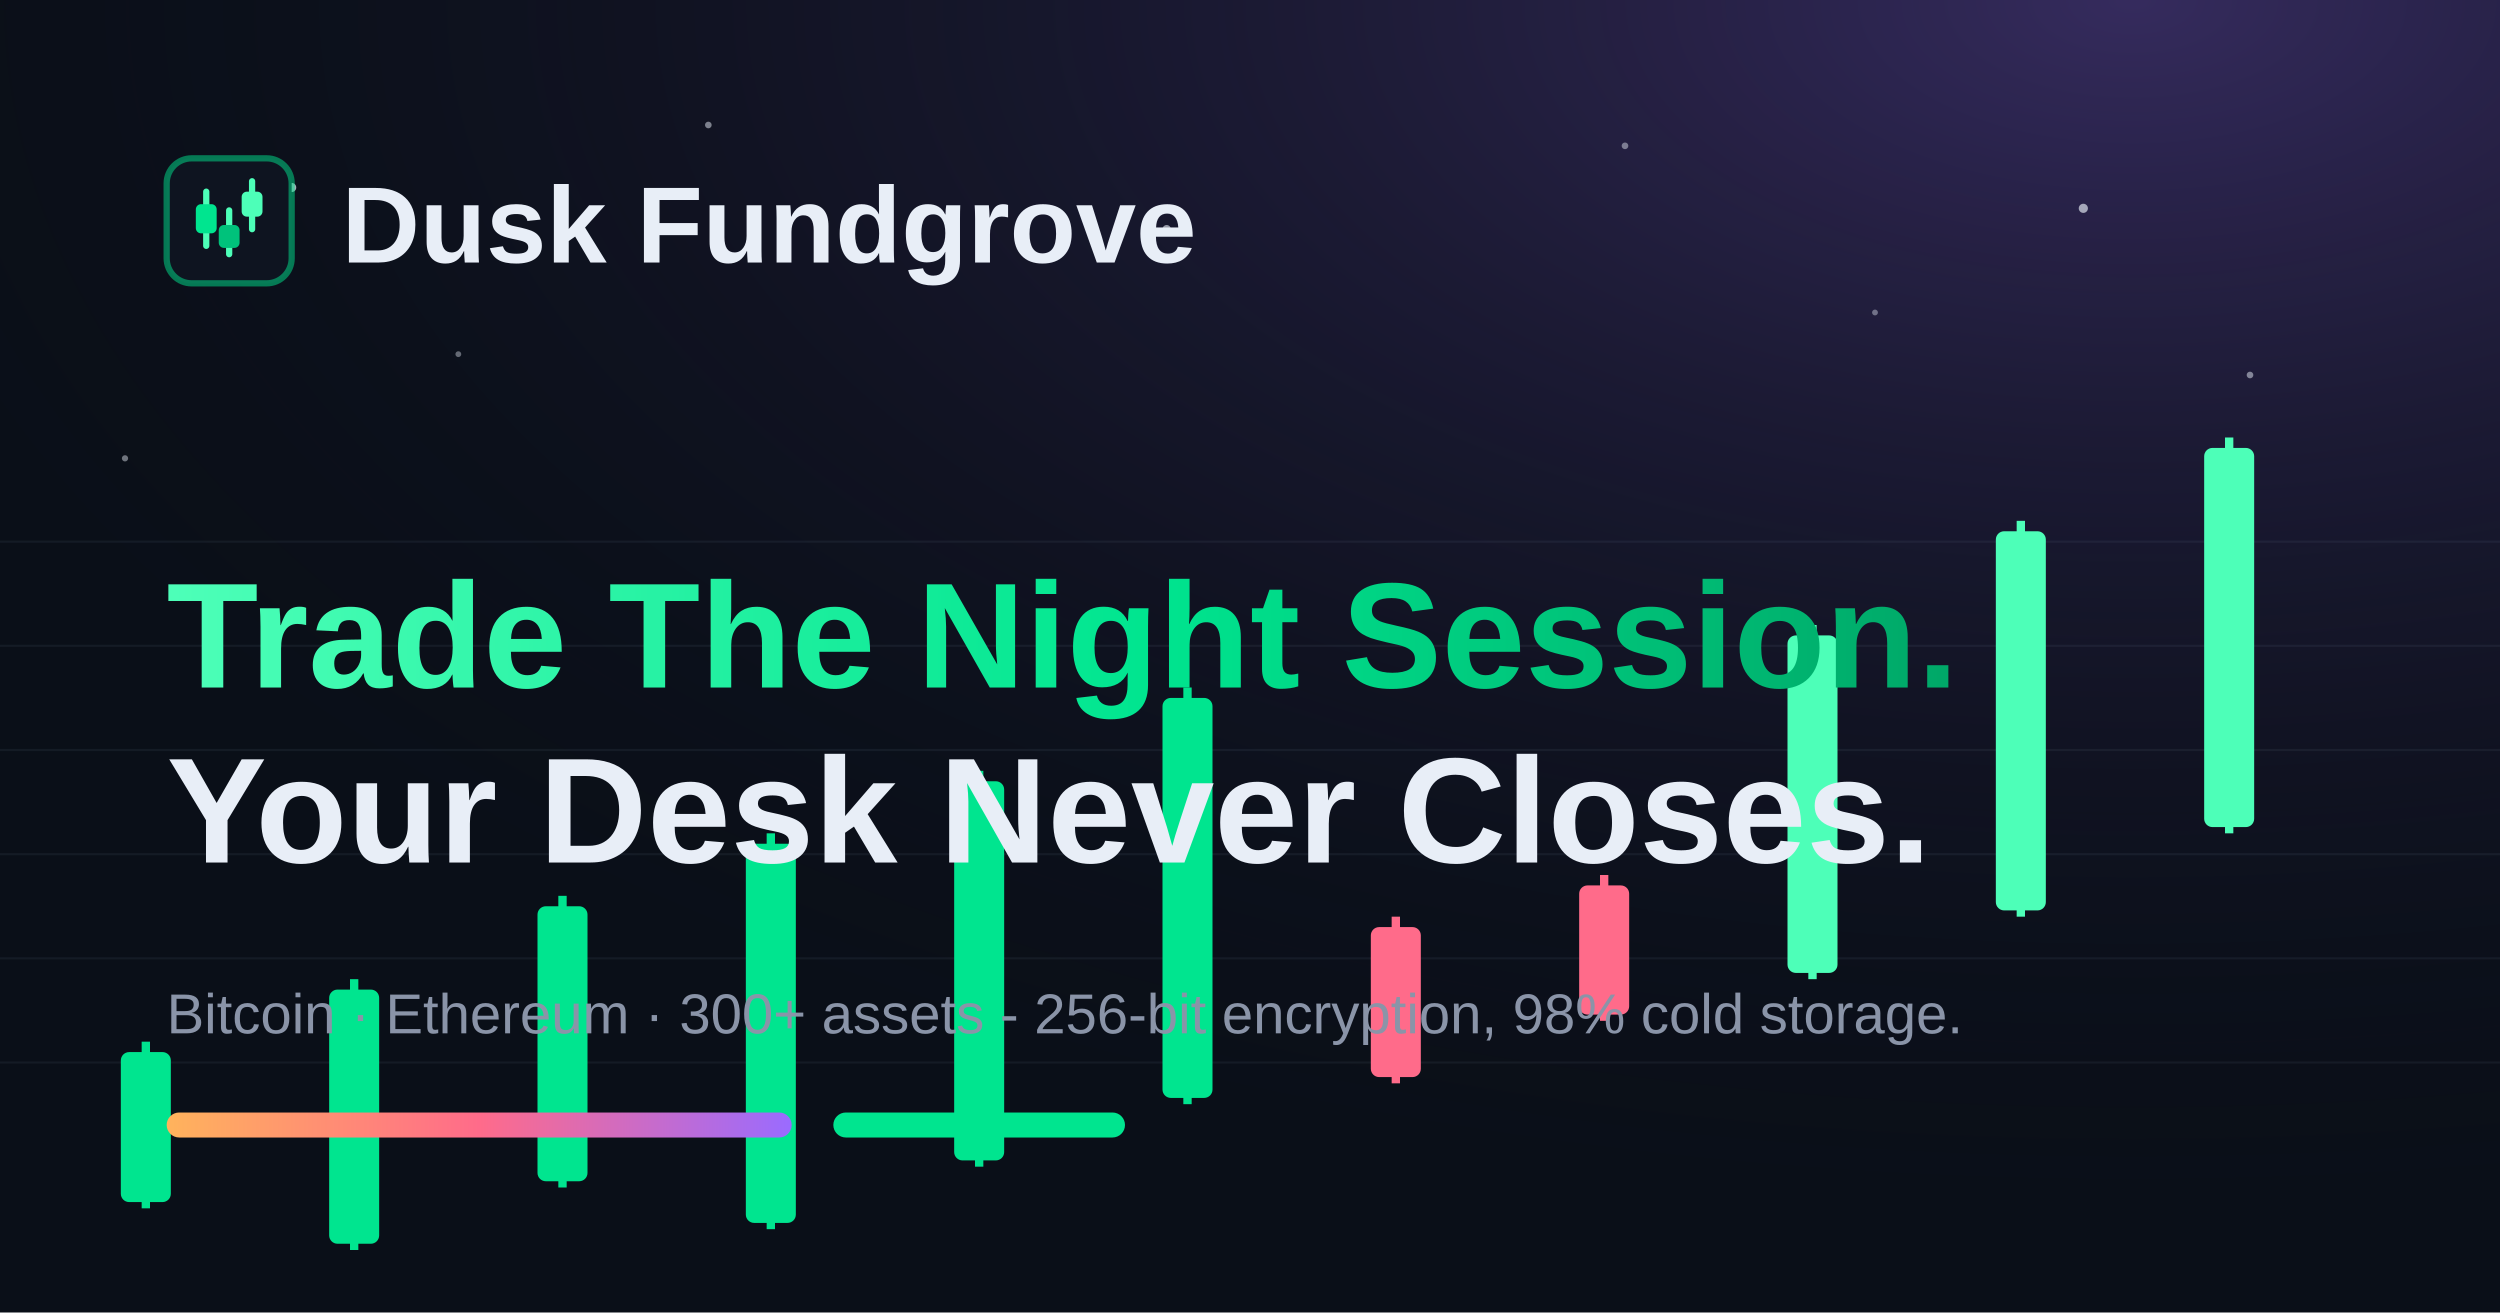
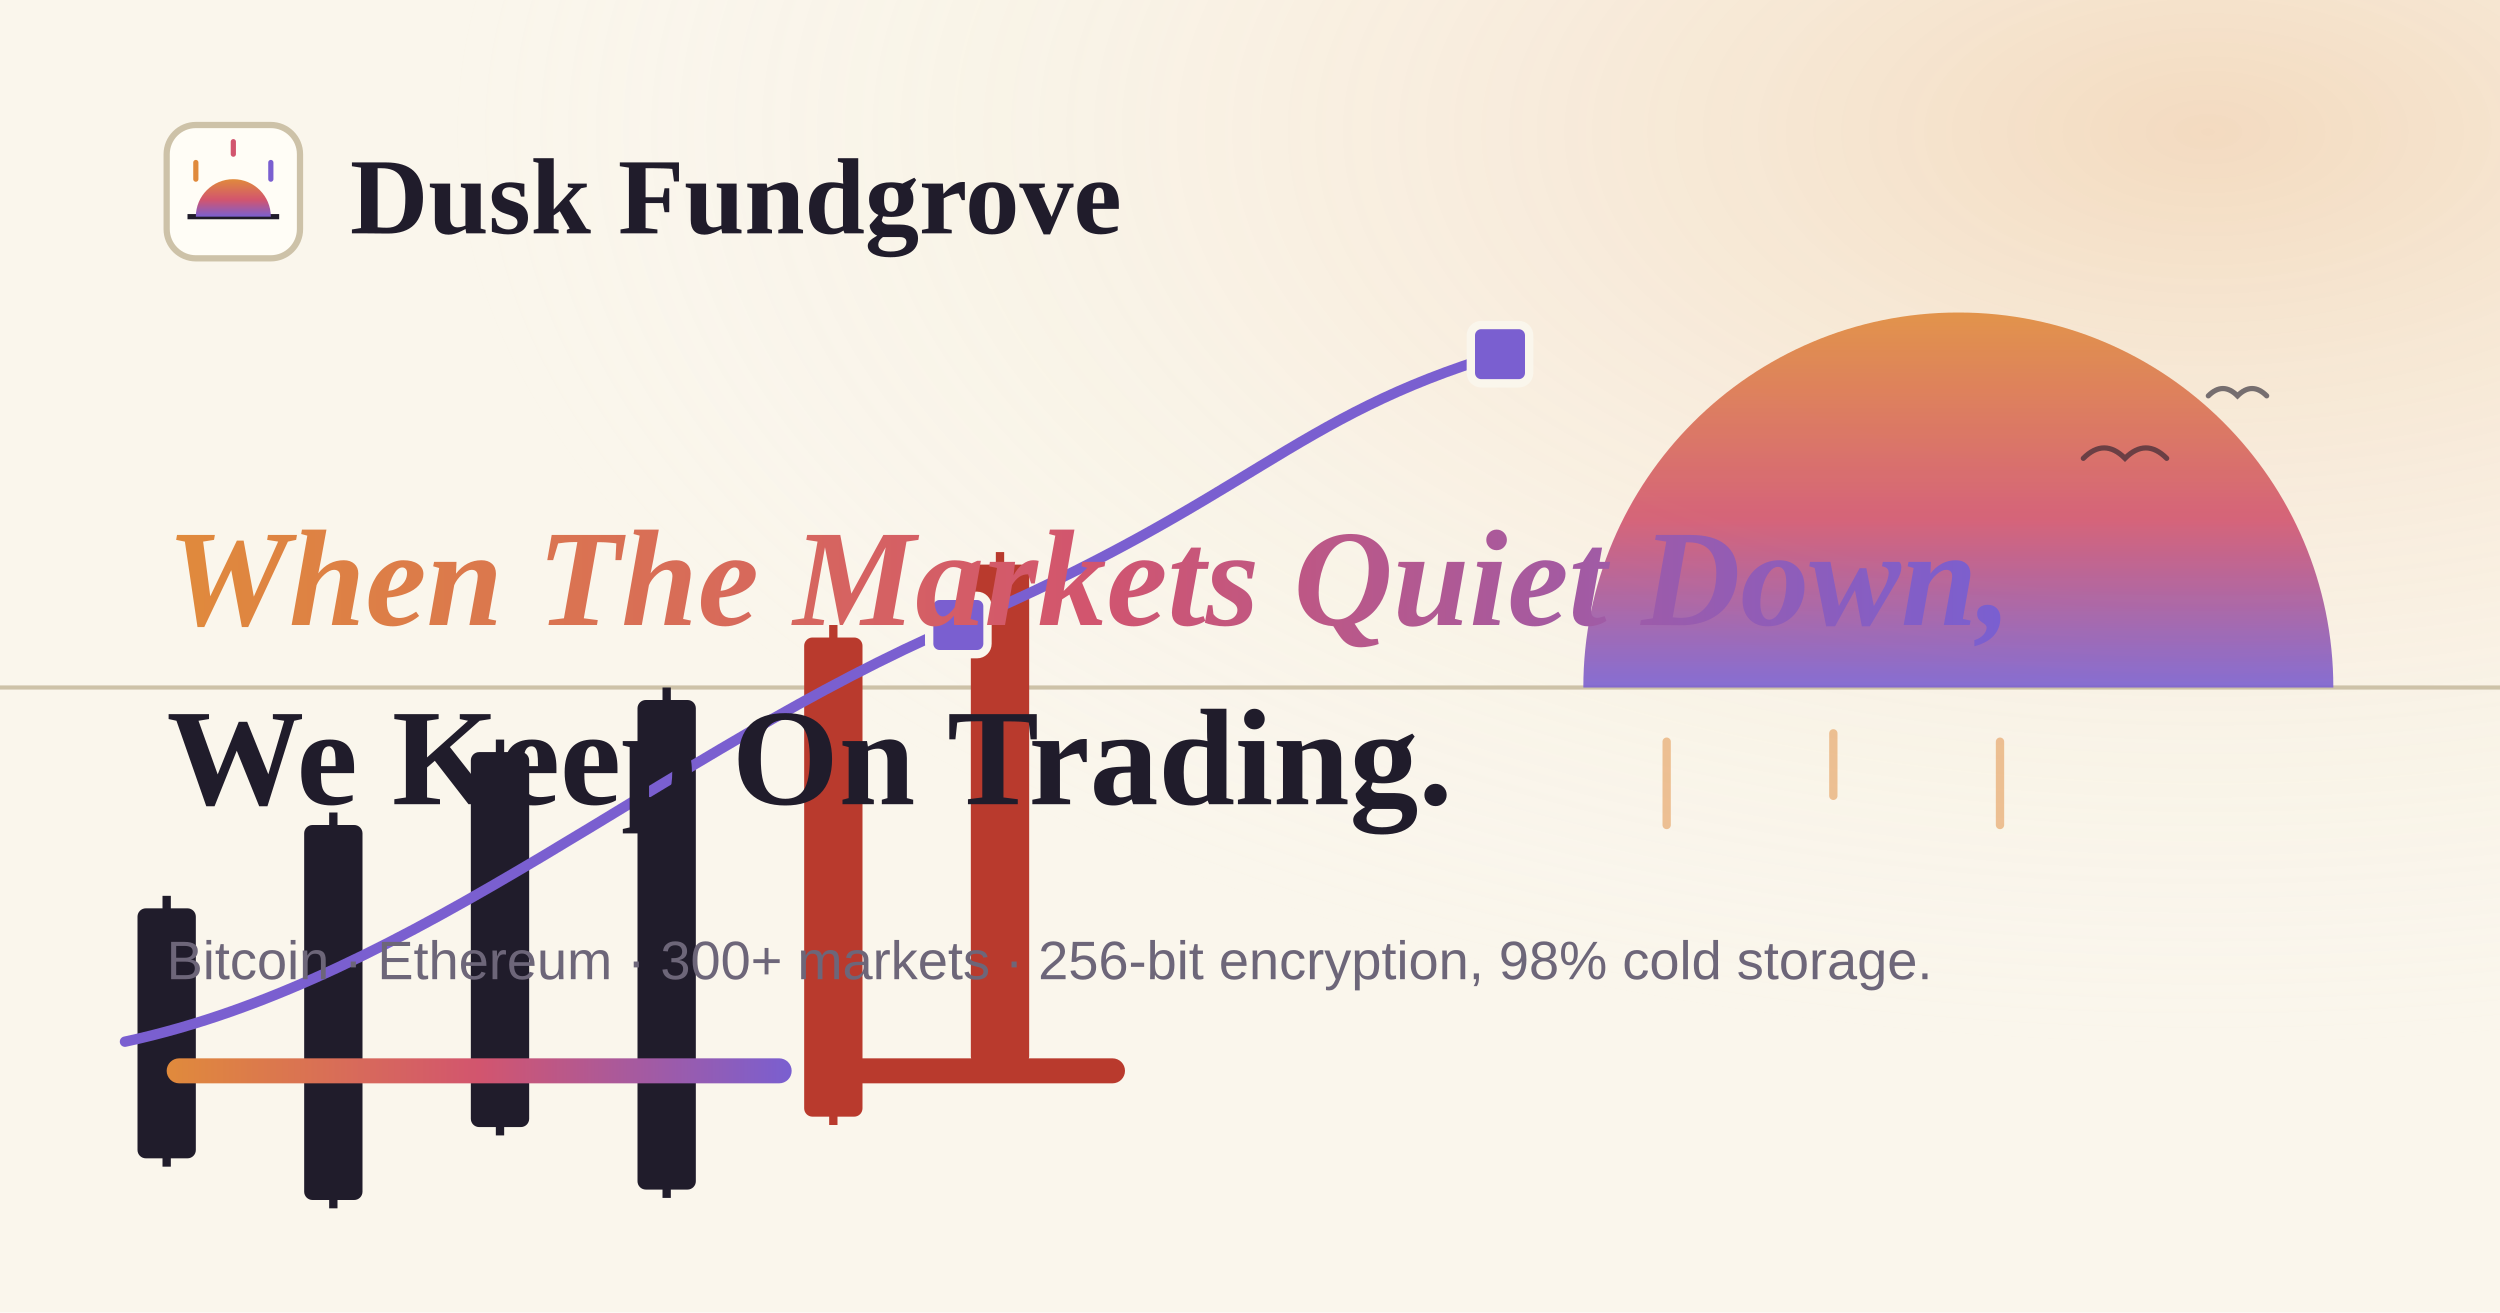
<svg xmlns="http://www.w3.org/2000/svg" width="1200" height="630" viewBox="0 0 1200 630">
  <defs>
-     <radialGradient id="glow" cx="0.85" cy="0" r="0.95">
-       <stop offset="0" stop-color="#9a6bff" stop-opacity="0.3" />
-       <stop offset="1" stop-color="#070b12" stop-opacity="0" />
+     <linearGradient id="duskDisc" x1="0" y1="0" x2="0" y2="1">
+       <stop offset="0" stop-color="#e08a3c" />
+       <stop offset="0.55" stop-color="#d2556e" />
+       <stop offset="1" stop-color="#7a5fd0" />
+     </linearGradient>
+     <linearGradient id="duskText" x1="0" y1="0" x2="1" y2="0">
+       <stop offset="0" stop-color="#e08a3c" />
+       <stop offset="0.5" stop-color="#d2556e" />
+       <stop offset="1" stop-color="#7a5fd0" />
+     </linearGradient>
+     <radialGradient id="glow" cx="0.88" cy="0.1" r="0.7">
+       <stop offset="0" stop-color="#e08a3c" stop-opacity="0.25" />
+       <stop offset="1" stop-color="#faf6ec" stop-opacity="0" />
    </radialGradient>
-     <linearGradient id="greenText" x1="0" y1="0" x2="1" y2="0">
-       <stop offset="0" stop-color="#4dffb8" />
-       <stop offset="0.55" stop-color="#00e58f" />
-       <stop offset="1" stop-color="#00a868" />
-     </linearGradient>
-     <linearGradient id="duskBar" x1="0" y1="0" x2="1" y2="0">
-       <stop offset="0" stop-color="#ffb35c" />
-       <stop offset="0.5" stop-color="#ff6b8a" />
-       <stop offset="1" stop-color="#9a6bff" />
-     </linearGradient>
  </defs>
-   <rect width="1200" height="630" fill="#0a0f18" />
+   <rect width="1200" height="630" fill="#faf6ec" />
  <rect width="1200" height="630" fill="url(#glow)" />
-   <g fill="#e8eef7">
-     <circle cx="140" cy="90" r="2.2" opacity="0.7" />
-     <circle cx="340" cy="60" r="1.6" opacity="0.5" />
-     <circle cx="560" cy="110" r="2" opacity="0.6" />
-     <circle cx="780" cy="70" r="1.6" opacity="0.45" />
-     <circle cx="1000" cy="100" r="2.2" opacity="0.65" />
-     <circle cx="220" cy="170" r="1.4" opacity="0.4" />
-     <circle cx="1080" cy="180" r="1.6" opacity="0.5" />
-     <circle cx="900" cy="150" r="1.4" opacity="0.4" />
-     <circle cx="60" cy="220" r="1.5" opacity="0.45" />
+   <line x1="0" y1="330" x2="1200" y2="330" stroke="#cdc2a8" stroke-width="2" />
+   <path d="M760 330 A 180 180 0 0 1 1120 330 Z" fill="url(#duskDisc)" opacity="0.9" />
+   <g stroke="#e08a3c" stroke-width="4" stroke-linecap="round" opacity="0.5">
+     <line x1="880" y1="352" x2="880" y2="382" />
+     <line x1="960" y1="356" x2="960" y2="396" />
+     <line x1="800" y1="356" x2="800" y2="396" />
  </g>
-   <g stroke="rgba(148,163,190,0.08)" stroke-width="1">
-     <path d="M0 260 H1200 M0 310 H1200 M0 360 H1200 M0 410 H1200 M0 460 H1200 M0 510 H1200" />
+   <g stroke="#201c2b" stroke-width="2.5" stroke-linecap="round" fill="none" opacity="0.6">
+     <path d="M1000 220 q10 -10 20 0 q10 -10 20 0" />
+     <path d="M1060 190 q7 -7 14 0 q7 -7 14 0" />
  </g>
-   <g stroke="#00e58f" stroke-width="4">
-     <line x1="70" y1="580" x2="70" y2="500" />
-     <line x1="170" y1="600" x2="170" y2="470" />
-     <line x1="270" y1="570" x2="270" y2="430" />
-     <line x1="370" y1="590" x2="370" y2="400" />
-     <line x1="470" y1="560" x2="470" y2="370" />
-     <line x1="570" y1="530" x2="570" y2="330" />
+   <g stroke="#201c2b" stroke-width="4">
+     <line x1="80" y1="560" x2="80" y2="430" />
+     <line x1="160" y1="580" x2="160" y2="390" />
+     <line x1="240" y1="545" x2="240" y2="355" />
+     <line x1="320" y1="575" x2="320" y2="330" />
  </g>
-   <g fill="#00e58f">
-     <rect x="58" y="505" width="24" height="72" rx="4" />
-     <rect x="158" y="475" width="24" height="122" rx="4" />
-     <rect x="258" y="435" width="24" height="132" rx="4" />
-     <rect x="358" y="405" width="24" height="182" rx="4" />
-     <rect x="458" y="375" width="24" height="182" rx="4" />
-     <rect x="558" y="335" width="24" height="192" rx="4" />
+   <g fill="#201c2b">
+     <rect x="66" y="436" width="28" height="120" rx="4" />
+     <rect x="146" y="396" width="28" height="180" rx="4" />
+     <rect x="226" y="361" width="28" height="180" rx="4" />
+     <rect x="306" y="336" width="28" height="235" rx="4" />
  </g>
-   <g stroke="#ff6b8a" stroke-width="4">
-     <line x1="670" y1="520" x2="670" y2="440" />
-     <line x1="770" y1="490" x2="770" y2="420" />
+   <g stroke="#b93a2d" stroke-width="4">
+     <line x1="400" y1="540" x2="400" y2="300" />
+     <line x1="480" y1="515" x2="480" y2="265" />
  </g>
-   <g fill="#ff6b8a">
-     <rect x="658" y="445" width="24" height="72" rx="4" />
-     <rect x="758" y="425" width="24" height="62" rx="4" />
+   <g fill="#b93a2d">
+     <rect x="386" y="306" width="28" height="230" rx="4" />
+     <rect x="466" y="271" width="28" height="240" rx="4" />
  </g>
-   <g stroke="#4dffb8" stroke-width="4">
-     <line x1="870" y1="470" x2="870" y2="300" />
-     <line x1="970" y1="440" x2="970" y2="250" />
-     <line x1="1070" y1="400" x2="1070" y2="210" />
+   <path d="M60 500 C 200 470, 320 360, 460 300 S 620 200, 720 170" fill="none" stroke="#7a5fd0" stroke-width="5" stroke-linecap="round" />
+   <g fill="#7a5fd0" stroke="#faf6ec" stroke-width="4">
+     <rect x="446" y="286" width="28" height="28" rx="5" />
+     <rect x="706" y="156" width="28" height="28" rx="5" />
  </g>
-   <g fill="#4dffb8">
-     <rect x="858" y="305" width="24" height="162" rx="4" />
-     <rect x="958" y="255" width="24" height="182" rx="4" />
-     <rect x="1058" y="215" width="24" height="182" rx="4" />
+   <g transform="translate(80 60)">
+     <rect x="0" y="0" width="64" height="64" rx="14" fill="#fffdf6" stroke="#cdc2a8" stroke-width="3" />
+     <line x1="10" y1="44" x2="54" y2="44" stroke="#201c2b" stroke-width="2.5" />
+     <path d="M14 44 A 18 18 0 0 1 50 44 Z" fill="url(#duskDisc)" />
+     <line x1="14" y1="26" x2="14" y2="18" stroke="#e08a3c" stroke-width="2.5" stroke-linecap="round" />
+     <line x1="32" y1="14" x2="32" y2="8" stroke="#d2556e" stroke-width="2.5" stroke-linecap="round" />
+     <line x1="50" y1="26" x2="50" y2="18" stroke="#7a5fd0" stroke-width="2.5" stroke-linecap="round" />
+     <text x="88" y="52" font-family="Georgia, 'Times New Roman', serif" font-weight="700" font-size="52" fill="#201c2b">Dusk Fundgrove</text>
  </g>
-   <g transform="translate(80 76)">
-     <rect x="0" y="0" width="60" height="60" rx="12" fill="#0e1420" stroke="rgba(0,229,143,0.5)" stroke-width="3" />
-     <line x1="19" y1="16" x2="19" y2="42" stroke="#4dffb8" stroke-width="3" stroke-linecap="round" />
-     <line x1="30" y1="25" x2="30" y2="46" stroke="#4dffb8" stroke-width="3" stroke-linecap="round" />
-     <line x1="41" y1="11" x2="41" y2="34" stroke="#4dffb8" stroke-width="3" stroke-linecap="round" />
-     <rect x="14" y="22" width="10" height="14" rx="2.5" fill="#00e58f" />
-     <rect x="25" y="32" width="10" height="11" rx="2.5" fill="#00c27b" />
-     <rect x="36" y="16" width="10" height="12" rx="2.5" fill="#4dffb8" />
-     <text x="84" y="50" font-family="Arial Black, Arial, sans-serif" font-weight="900" font-size="52" fill="#e8eef7">Dusk Fundgrove</text>
-   </g>
-   <text x="80" y="330" font-family="Arial Black, Arial, sans-serif" font-weight="900" font-size="72" fill="url(#greenText)">Trade The Night Session.</text>
-   <text x="80" y="414" font-family="Arial Black, Arial, sans-serif" font-weight="900" font-size="72" fill="#e8eef7">Your Desk Never Closes.</text>
-   <text x="80" y="496" font-family="Arial, sans-serif" font-size="27" fill="#8a94a8">Bitcoin · Ethereum · 300+ assets - 256-bit encryption, 98% cold storage.</text>
-   <rect x="80" y="534" width="300" height="12" rx="6" fill="url(#duskBar)" />
-   <rect x="400" y="534" width="140" height="12" rx="6" fill="#00e58f" />
+   <text x="80" y="300" font-family="Georgia, 'Times New Roman', serif" font-style="italic" font-weight="600" font-size="66" fill="url(#duskText)">When The Markets Quiet Down,</text>
+   <text x="80" y="386" font-family="Georgia, 'Times New Roman', serif" font-weight="700" font-size="66" fill="#201c2b">We Keep On Trading.</text>
+   <text x="80" y="470" font-family="Arial, sans-serif" font-size="26" fill="#6d6679">Bitcoin · Ethereum · 300+ markets · 256-bit encryption, 98% cold storage.</text>
+   <rect x="80" y="508" width="300" height="12" rx="6" fill="url(#duskText)" />
+   <rect x="400" y="508" width="140" height="12" rx="6" fill="#b93a2d" />
</svg>
